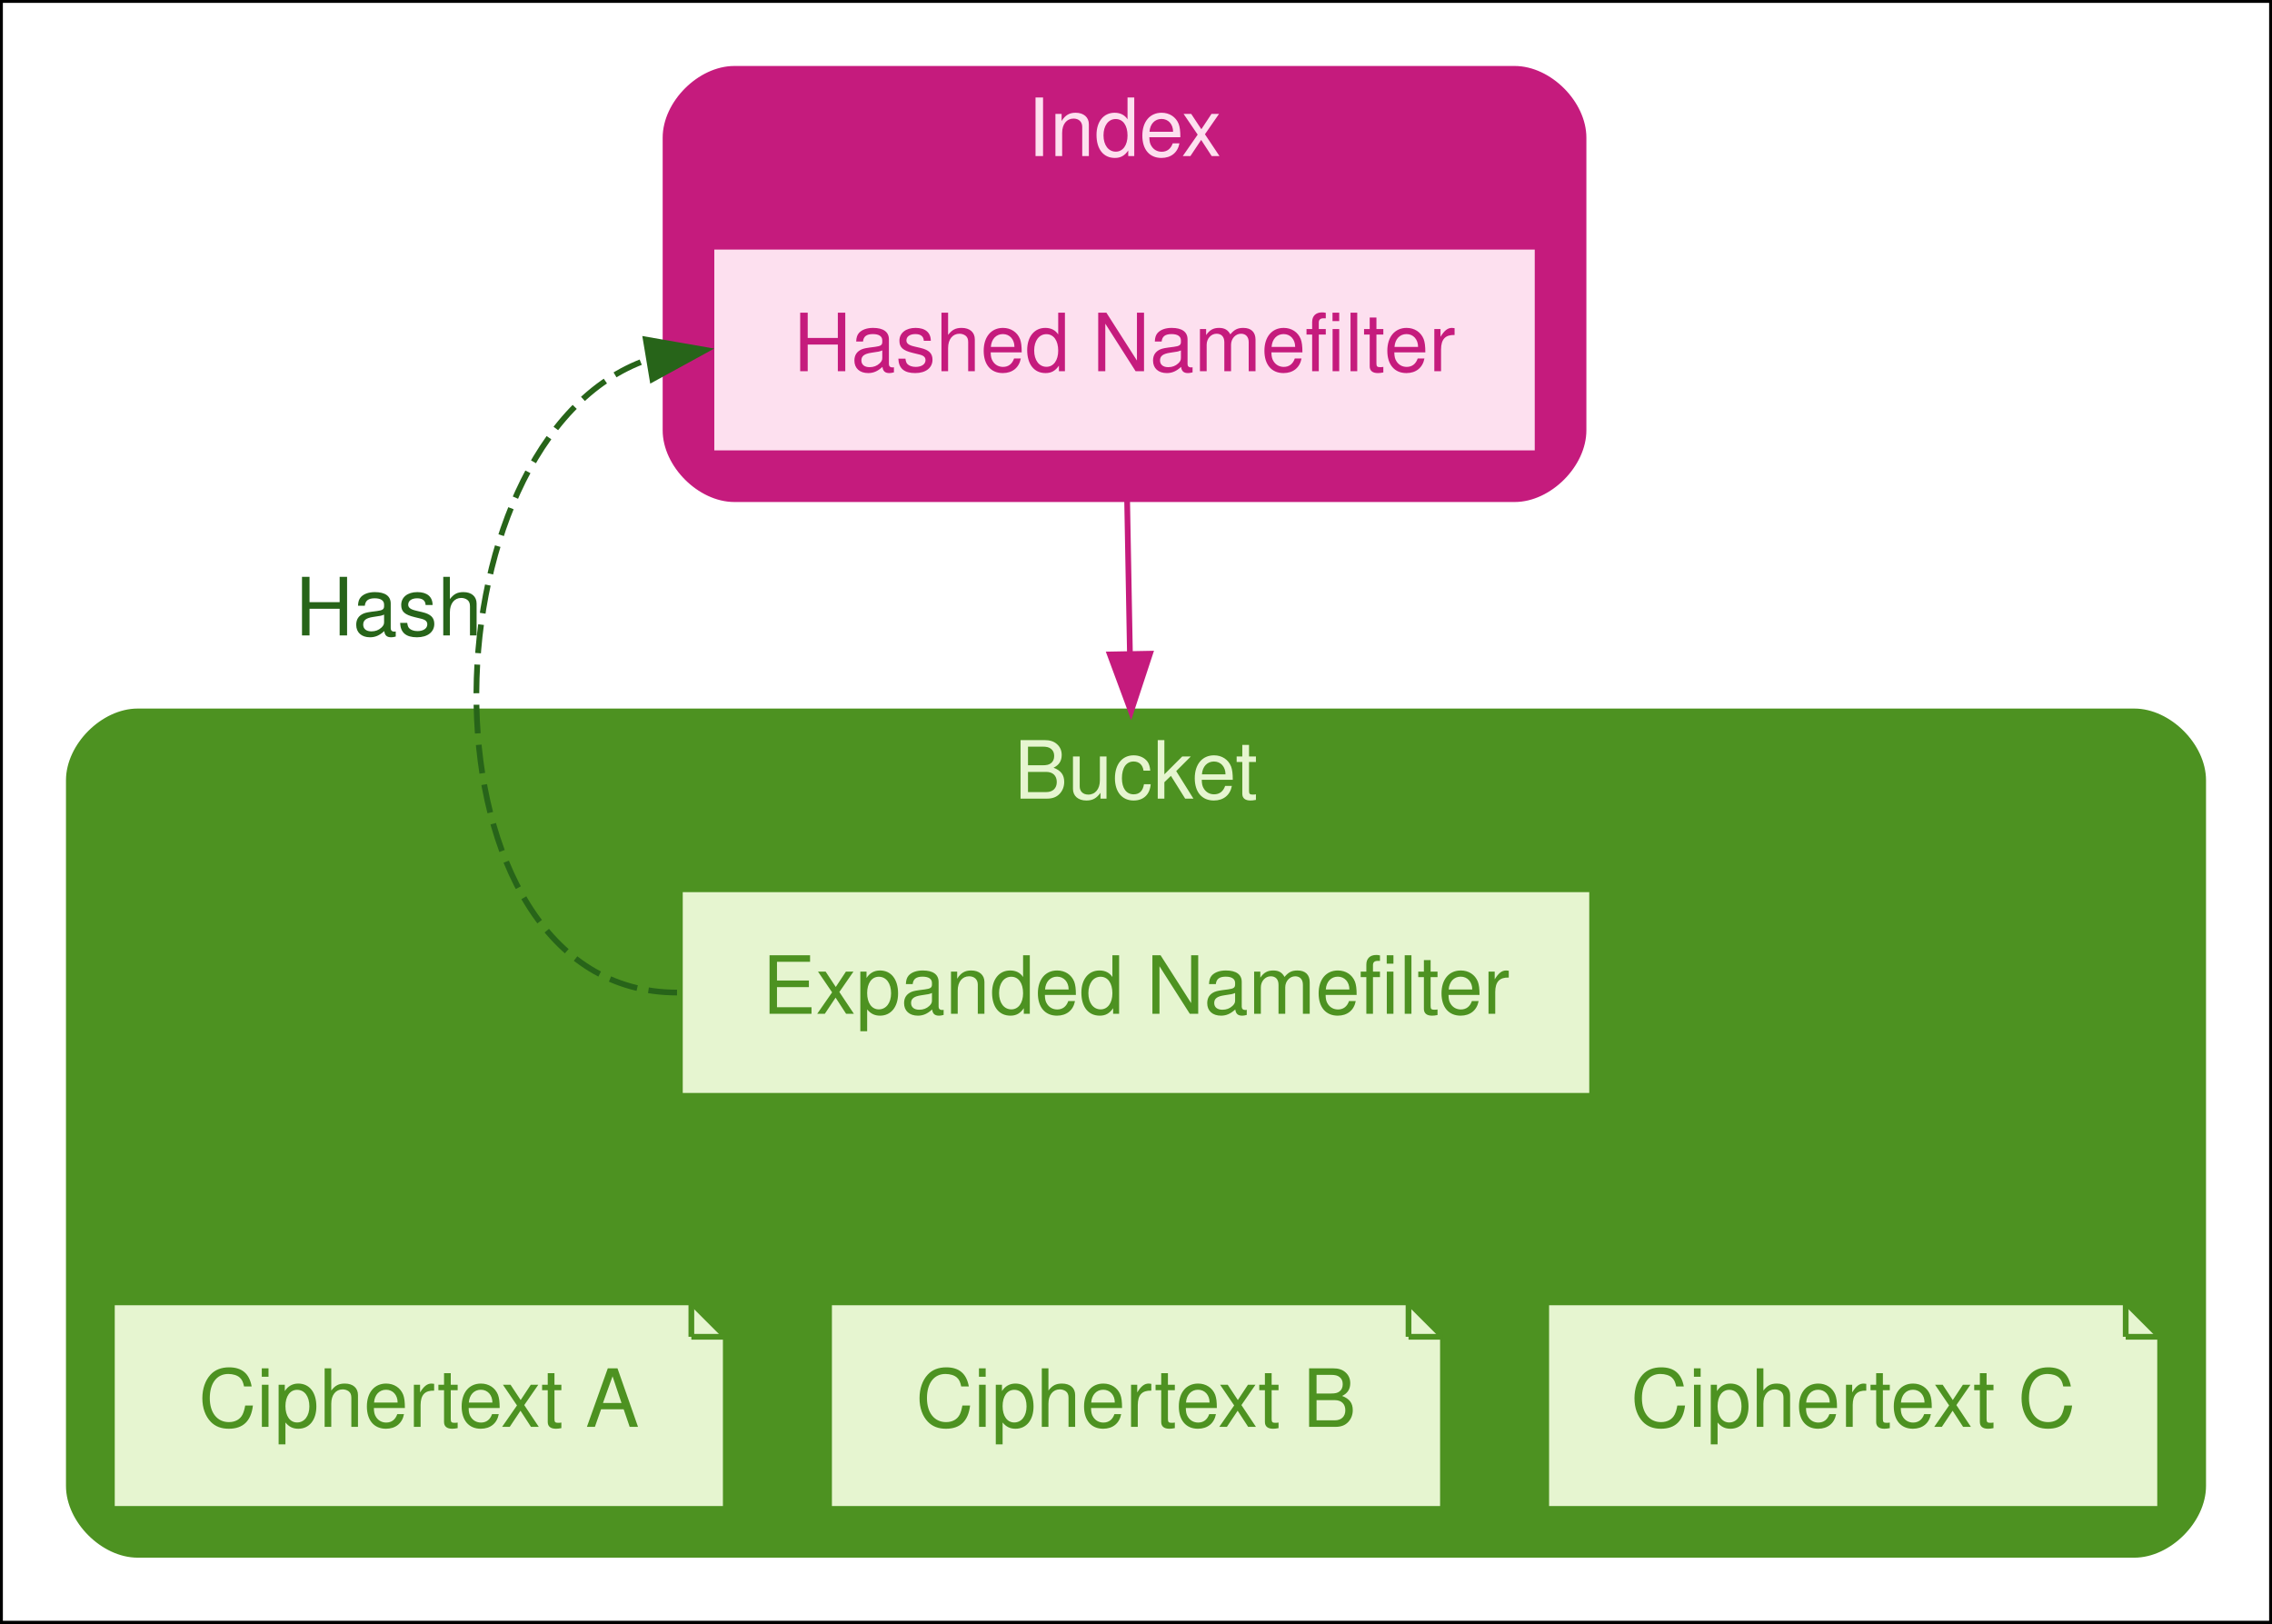
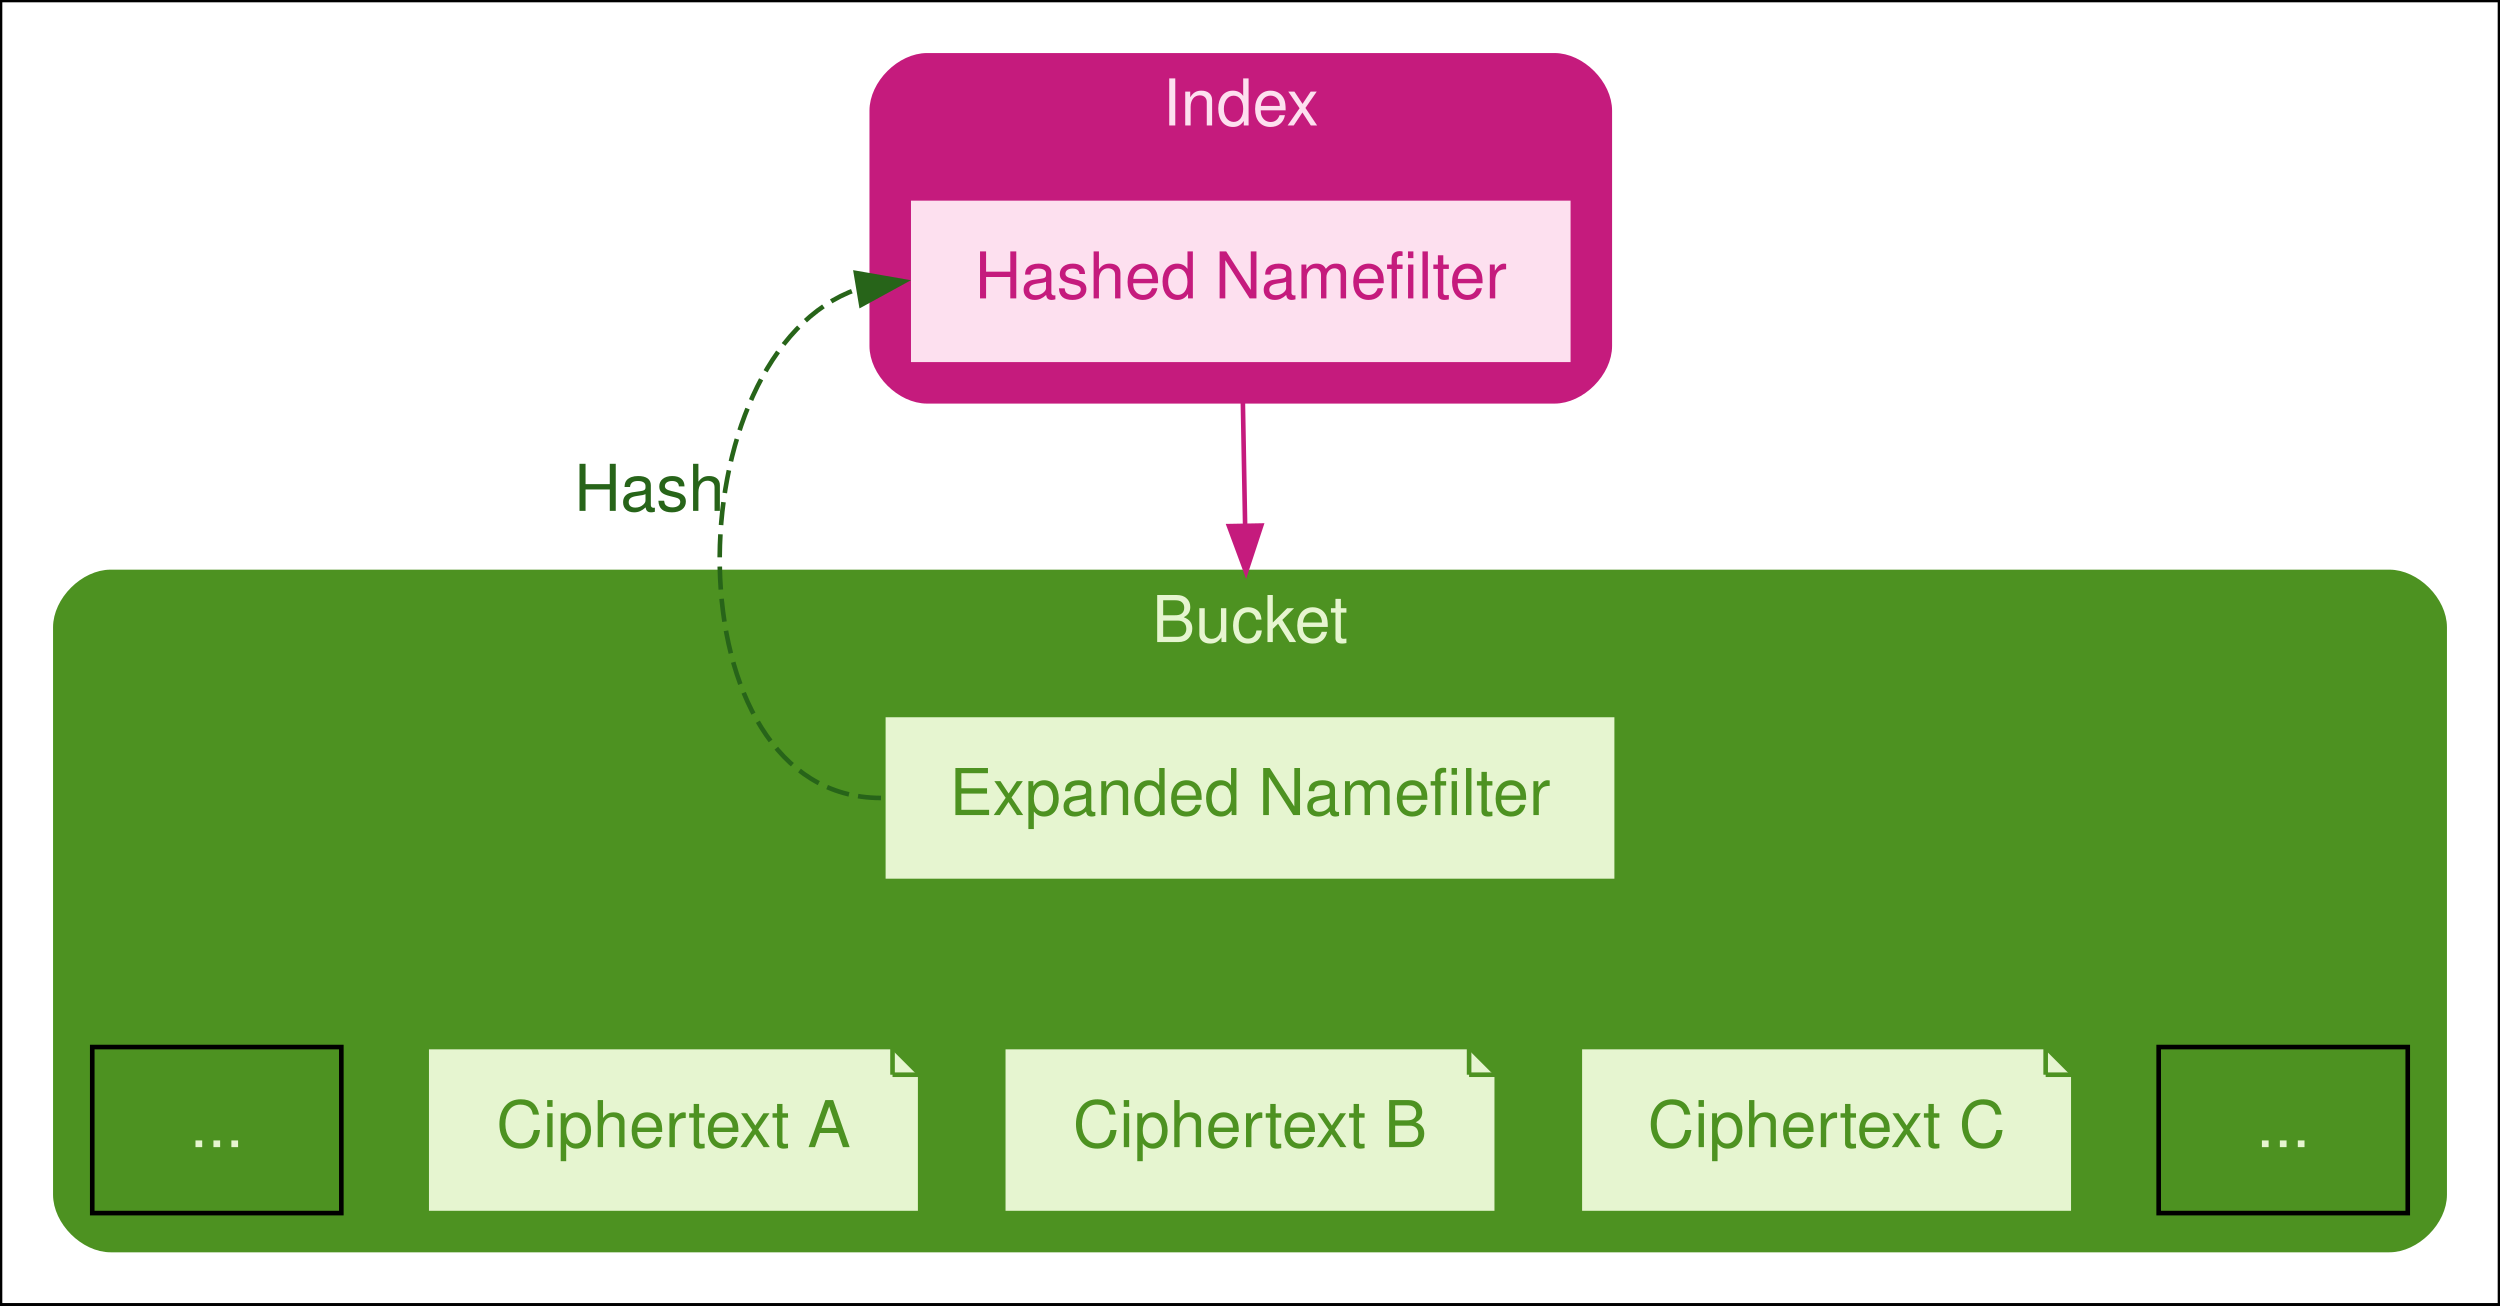
- <svg xmlns="http://www.w3.org/2000/svg" width="396pt" height="283pt" viewBox="0.00 0.00 396.00 283.00">
+ <svg xmlns="http://www.w3.org/2000/svg" width="542pt" height="283pt" viewBox="0.00 0.00 542.00 283.00">
  <g id="graph0" class="graph" transform="scale(1 1) rotate(0) translate(4 279)">
-     <polygon fill="white" stroke="#000000" points="-4,4 -4,-279 392,-279 392,4 -4,4" />
+     <polygon fill="white" stroke="#000000" points="-4,4 -4,-279 538,-279 538,4 -4,4" />
    <g id="clust1" class="cluster">
-       <path fill="#c51b7d" stroke="#c51b7d" d="M124,-192C124,-192 260,-192 260,-192 266,-192 272,-198 272,-204 272,-204 272,-255 272,-255 272,-261 266,-267 260,-267 260,-267 124,-267 124,-267 118,-267 112,-261 112,-255 112,-255 112,-204 112,-204 112,-198 118,-192 124,-192" />
-       <text text-anchor="middle" x="192" y="-251.8" font-family="Helvetica,sans-Serif" font-size="14.00" fill="#fde0ef">Index</text>
+       <path fill="#c51b7d" stroke="#c51b7d" d="M197,-192C197,-192 333,-192 333,-192 339,-192 345,-198 345,-204 345,-204 345,-255 345,-255 345,-261 339,-267 333,-267 333,-267 197,-267 197,-267 191,-267 185,-261 185,-255 185,-255 185,-204 185,-204 185,-198 191,-192 197,-192" />
+       <text text-anchor="middle" x="265" y="-251.8" font-family="Helvetica,sans-Serif" font-size="14.00" fill="#fde0ef">Index</text>
    </g>
    <g id="clust2" class="cluster">
-       <path fill="#4d9221" stroke="#4d9221" d="M20,-8C20,-8 368,-8 368,-8 374,-8 380,-14 380,-20 380,-20 380,-143 380,-143 380,-149 374,-155 368,-155 368,-155 20,-155 20,-155 14,-155 8,-149 8,-143 8,-143 8,-20 8,-20 8,-14 14,-8 20,-8" />
-       <text text-anchor="middle" x="194" y="-139.8" font-family="Helvetica,sans-Serif" font-size="14.00" fill="#e6f5d0">Bucket</text>
+       <path fill="#4d9221" stroke="#4d9221" d="M20,-8C20,-8 514,-8 514,-8 520,-8 526,-14 526,-20 526,-20 526,-143 526,-143 526,-149 520,-155 514,-155 514,-155 20,-155 20,-155 14,-155 8,-149 8,-143 8,-143 8,-20 8,-20 8,-14 14,-8 20,-8" />
+       <text text-anchor="middle" x="267" y="-139.8" font-family="Helvetica,sans-Serif" font-size="14.00" fill="#e6f5d0">Bucket</text>
    </g>
    <g id="node1" class="node">
-       <polygon fill="#fde0ef" stroke="#c51b7d" points="264,-236 120,-236 120,-200 264,-200 264,-236" />
-       <text text-anchor="middle" x="192" y="-214.3" font-family="Helvetica,sans-Serif" font-size="14.00" fill="#c51b7d">Hashed Namefilter</text>
+       <polygon fill="#fde0ef" stroke="#c51b7d" points="337,-236 193,-236 193,-200 337,-200 337,-236" />
+       <text text-anchor="middle" x="265" y="-214.3" font-family="Helvetica,sans-Serif" font-size="14.00" fill="#c51b7d">Hashed Namefilter</text>
    </g>
    <g id="node2" class="node">
-       <polygon fill="#e6f5d0" stroke="#4d9221" points="273.5,-124 114.5,-124 114.5,-88 273.5,-88 273.5,-124" />
-       <text text-anchor="middle" x="194" y="-102.3" font-family="Helvetica,sans-Serif" font-size="14.00" fill="#4d9221">Expanded Namefilter</text>
+       <polygon fill="#e6f5d0" stroke="#4d9221" points="346.5,-124 187.5,-124 187.5,-88 346.5,-88 346.5,-124" />
+       <text text-anchor="middle" x="267" y="-102.3" font-family="Helvetica,sans-Serif" font-size="14.00" fill="#4d9221">Expanded Namefilter</text>
    </g>
-     <g id="edge4" class="edge">
-       <path fill="none" stroke="#c51b7d" d="M192.45,-192C192.6,-183.93 192.77,-174.61 192.94,-165.16" />
-       <polygon fill="#c51b7d" stroke="#c51b7d" points="196.44,-165.06 193.13,-155 189.45,-164.93 196.44,-165.06" />
+     <g id="edge6" class="edge">
+       <path fill="none" stroke="#c51b7d" d="M265.45,-192C265.6,-183.93 265.77,-174.61 265.94,-165.16" />
+       <polygon fill="#c51b7d" stroke="#c51b7d" points="269.44,-165.06 266.13,-155 262.45,-164.93 269.44,-165.06" />
    </g>
-     <g id="edge5" class="edge">
-       <path fill="none" stroke="#276419" stroke-dasharray="5,2" d="M114,-106C67.77,-106 68.74,-202.4 108.9,-216.33" />
-       <polygon fill="#276419" stroke="#276419" points="108.56,-219.82 119,-218 109.71,-212.91 108.56,-219.82" />
-       <text text-anchor="middle" x="63.77" y="-168.25" font-family="Helvetica,sans-Serif" font-size="14.00" fill="#276419">Hash</text>
+     <g id="edge7" class="edge">
+       <path fill="none" stroke="#276419" stroke-dasharray="5,2" d="M187,-106C140.77,-106 141.74,-202.4 181.9,-216.33" />
+       <polygon fill="#276419" stroke="#276419" points="181.56,-219.82 192,-218 182.71,-212.91 181.56,-219.82" />
+       <text text-anchor="middle" x="136.77" y="-168.25" font-family="Helvetica,sans-Serif" font-size="14.00" fill="#276419">Hash</text>
    </g>
    <g id="node3" class="node">
-       <polygon fill="#e6f5d0" stroke="#4d9221" points="116.5,-52 15.5,-52 15.5,-16 122.5,-16 122.5,-46 116.5,-52" />
-       <polyline fill="none" stroke="#4d9221" points="116.5,-52 116.5,-46 " />
-       <polyline fill="none" stroke="#4d9221" points="122.5,-46 116.5,-46 " />
-       <text text-anchor="middle" x="69" y="-30.3" font-family="Helvetica,sans-Serif" font-size="14.00" fill="#4d9221">Ciphertext A</text>
+       <polygon fill="#4d9221" stroke="#000000" points="70,-52 16,-52 16,-16 70,-16 70,-52" />
+       <text text-anchor="middle" x="43" y="-30.3" font-family="Helvetica,sans-Serif" font-size="14.00" fill="#e6f5d0">...</text>
    </g>
    <g id="node4" class="node">
-       <polygon fill="#e6f5d0" stroke="#4d9221" points="241.5,-52 140.5,-52 140.5,-16 247.5,-16 247.5,-46 241.5,-52" />
-       <polyline fill="none" stroke="#4d9221" points="241.5,-52 241.5,-46 " />
-       <polyline fill="none" stroke="#4d9221" points="247.5,-46 241.5,-46 " />
-       <text text-anchor="middle" x="194" y="-30.3" font-family="Helvetica,sans-Serif" font-size="14.00" fill="#4d9221">Ciphertext B</text>
+       <polygon fill="#e6f5d0" stroke="#4d9221" points="189.5,-52 88.5,-52 88.5,-16 195.5,-16 195.5,-46 189.5,-52" />
+       <polyline fill="none" stroke="#4d9221" points="189.5,-52 189.5,-46 " />
+       <polyline fill="none" stroke="#4d9221" points="195.5,-46 189.5,-46 " />
+       <text text-anchor="middle" x="142" y="-30.3" font-family="Helvetica,sans-Serif" font-size="14.00" fill="#4d9221">Ciphertext A</text>
    </g>
    <g id="node5" class="node">
-       <polygon fill="#e6f5d0" stroke="#4d9221" points="366.5,-52 265.5,-52 265.5,-16 372.5,-16 372.5,-46 366.5,-52" />
-       <polyline fill="none" stroke="#4d9221" points="366.5,-52 366.5,-46 " />
-       <polyline fill="none" stroke="#4d9221" points="372.5,-46 366.5,-46 " />
-       <text text-anchor="middle" x="319" y="-30.3" font-family="Helvetica,sans-Serif" font-size="14.00" fill="#4d9221">Ciphertext C</text>
+       <polygon fill="#e6f5d0" stroke="#4d9221" points="314.5,-52 213.5,-52 213.5,-16 320.5,-16 320.5,-46 314.5,-52" />
+       <polyline fill="none" stroke="#4d9221" points="314.5,-52 314.5,-46 " />
+       <polyline fill="none" stroke="#4d9221" points="320.5,-46 314.5,-46 " />
+       <text text-anchor="middle" x="267" y="-30.3" font-family="Helvetica,sans-Serif" font-size="14.00" fill="#4d9221">Ciphertext B</text>
+     </g>
+     <g id="node6" class="node">
+       <polygon fill="#e6f5d0" stroke="#4d9221" points="439.5,-52 338.5,-52 338.5,-16 445.5,-16 445.5,-46 439.5,-52" />
+       <polyline fill="none" stroke="#4d9221" points="439.5,-52 439.5,-46 " />
+       <polyline fill="none" stroke="#4d9221" points="445.5,-46 439.5,-46 " />
+       <text text-anchor="middle" x="392" y="-30.3" font-family="Helvetica,sans-Serif" font-size="14.00" fill="#4d9221">Ciphertext C</text>
+     </g>
+     <g id="node7" class="node">
+       <polygon fill="#4d9221" stroke="#000000" points="518,-52 464,-52 464,-16 518,-16 518,-52" />
+       <text text-anchor="middle" x="491" y="-30.3" font-family="Helvetica,sans-Serif" font-size="14.00" fill="#e6f5d0">...</text>
    </g>
  </g>
</svg>
